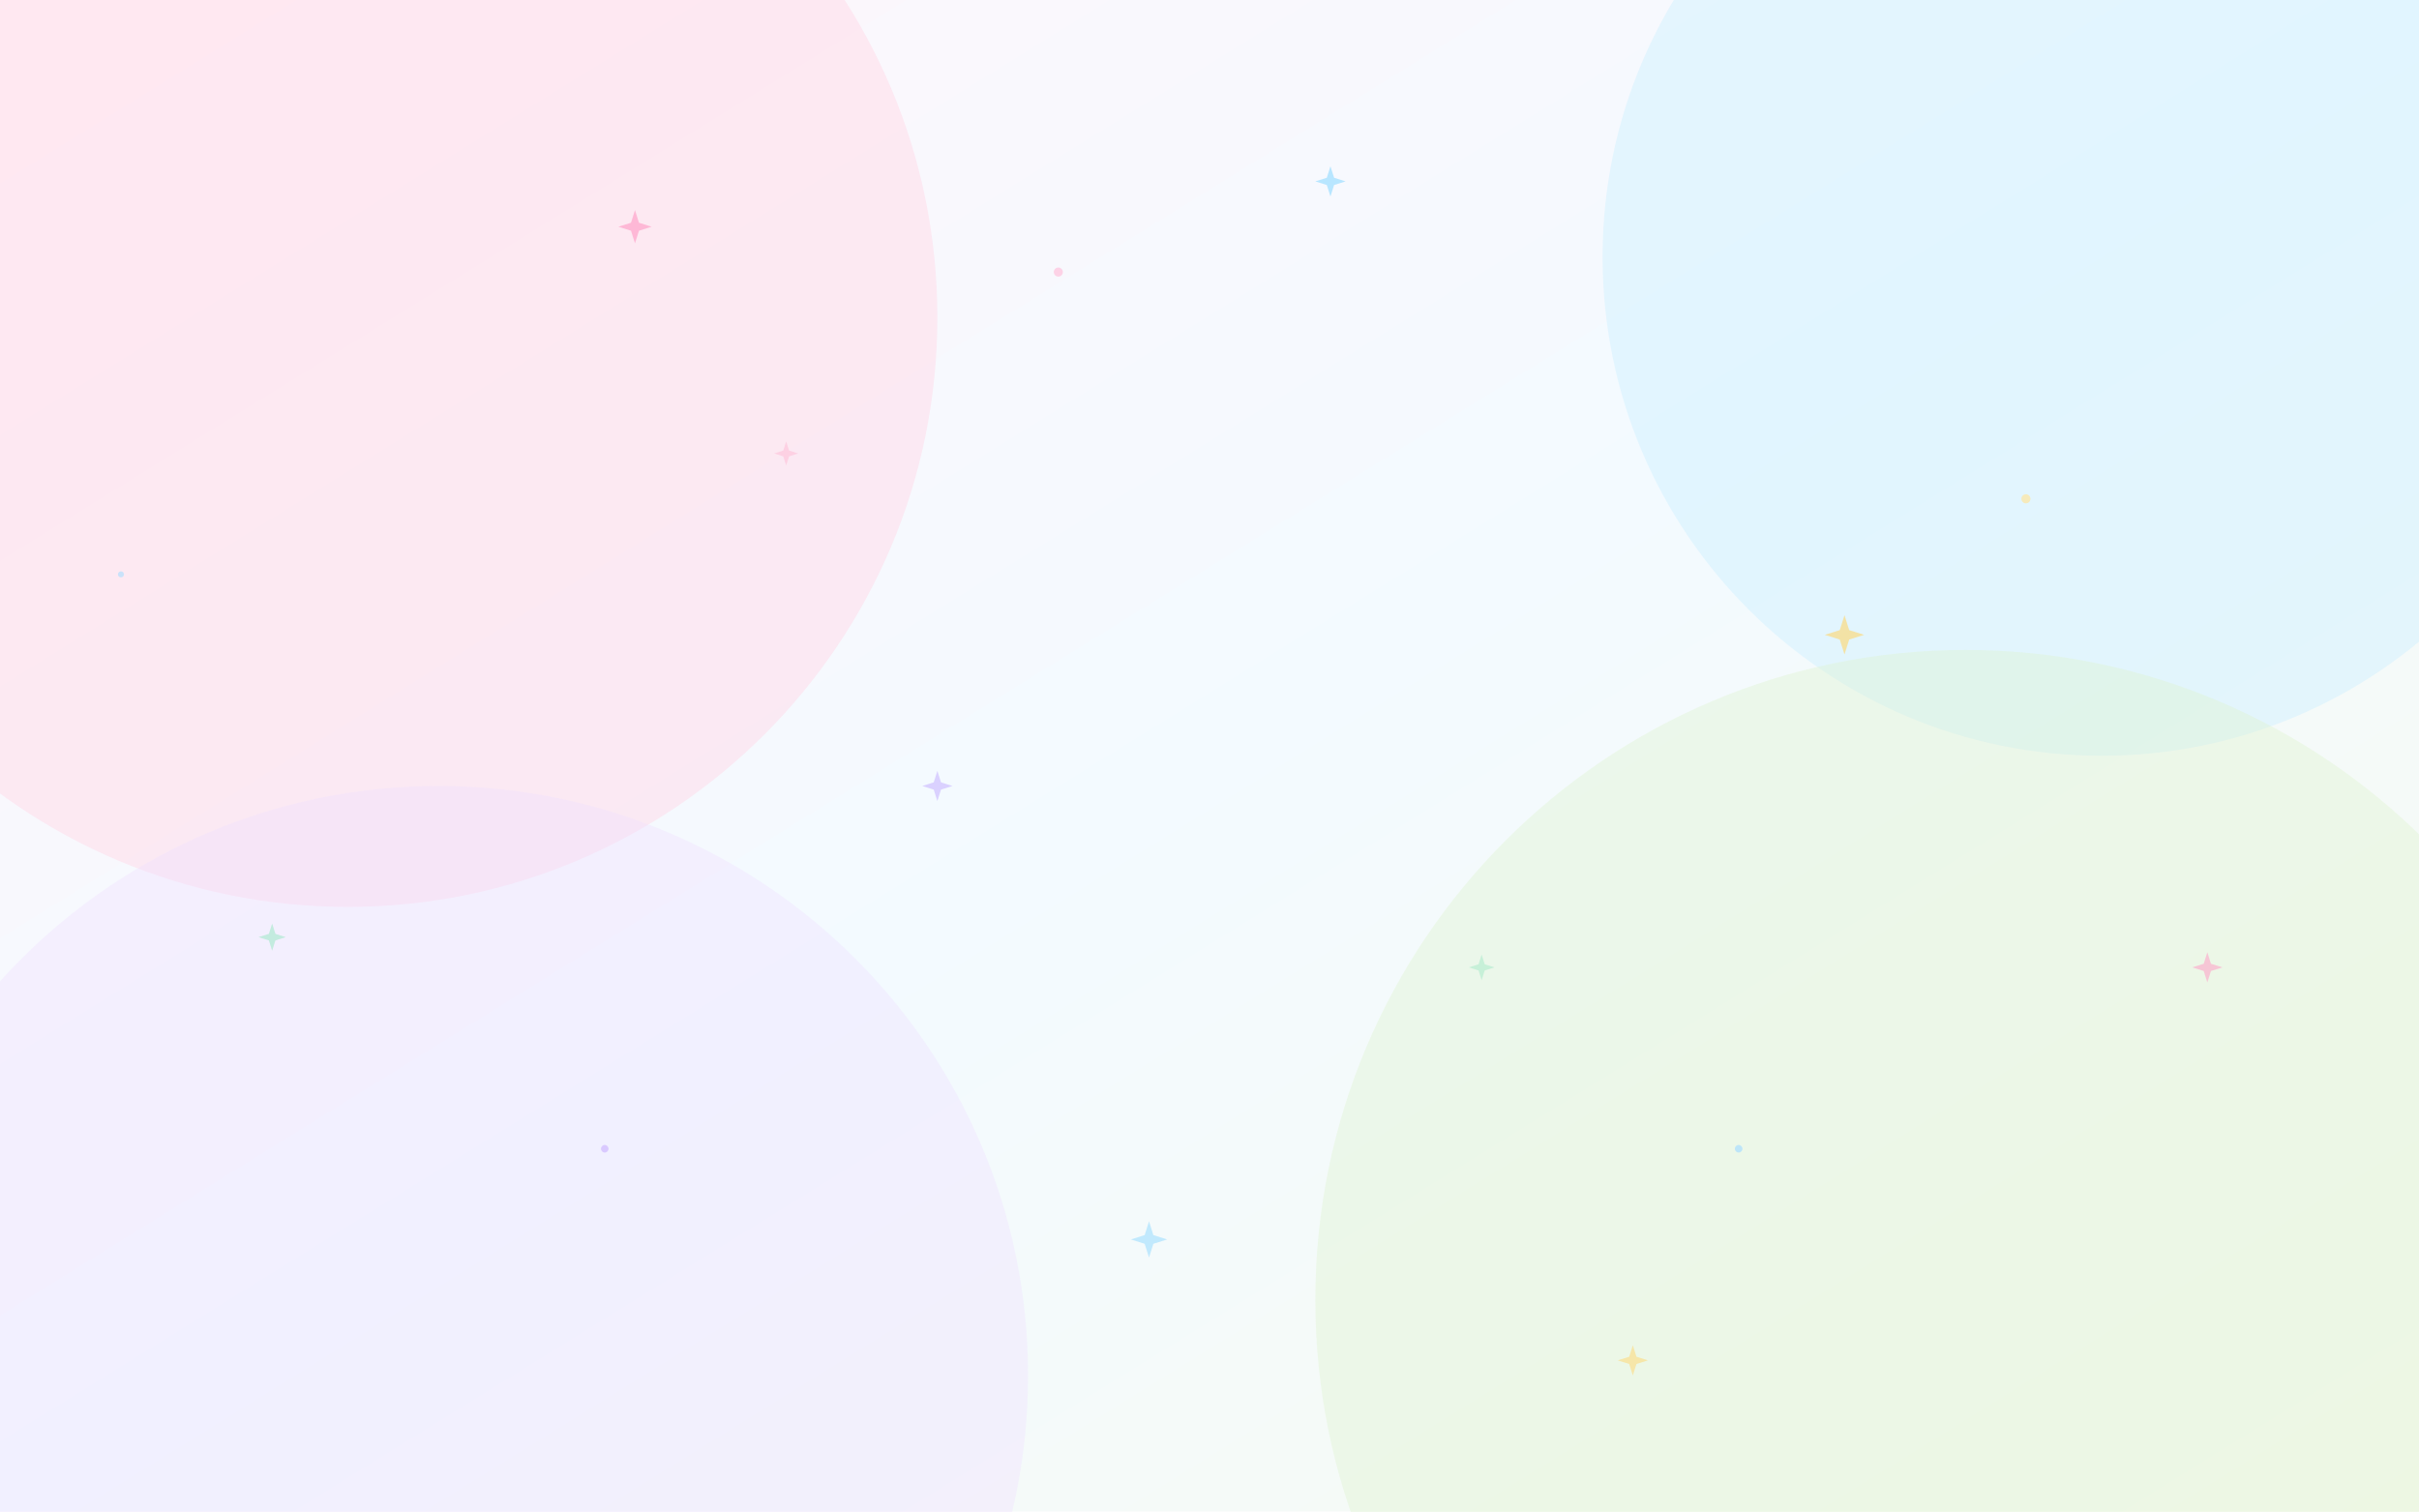
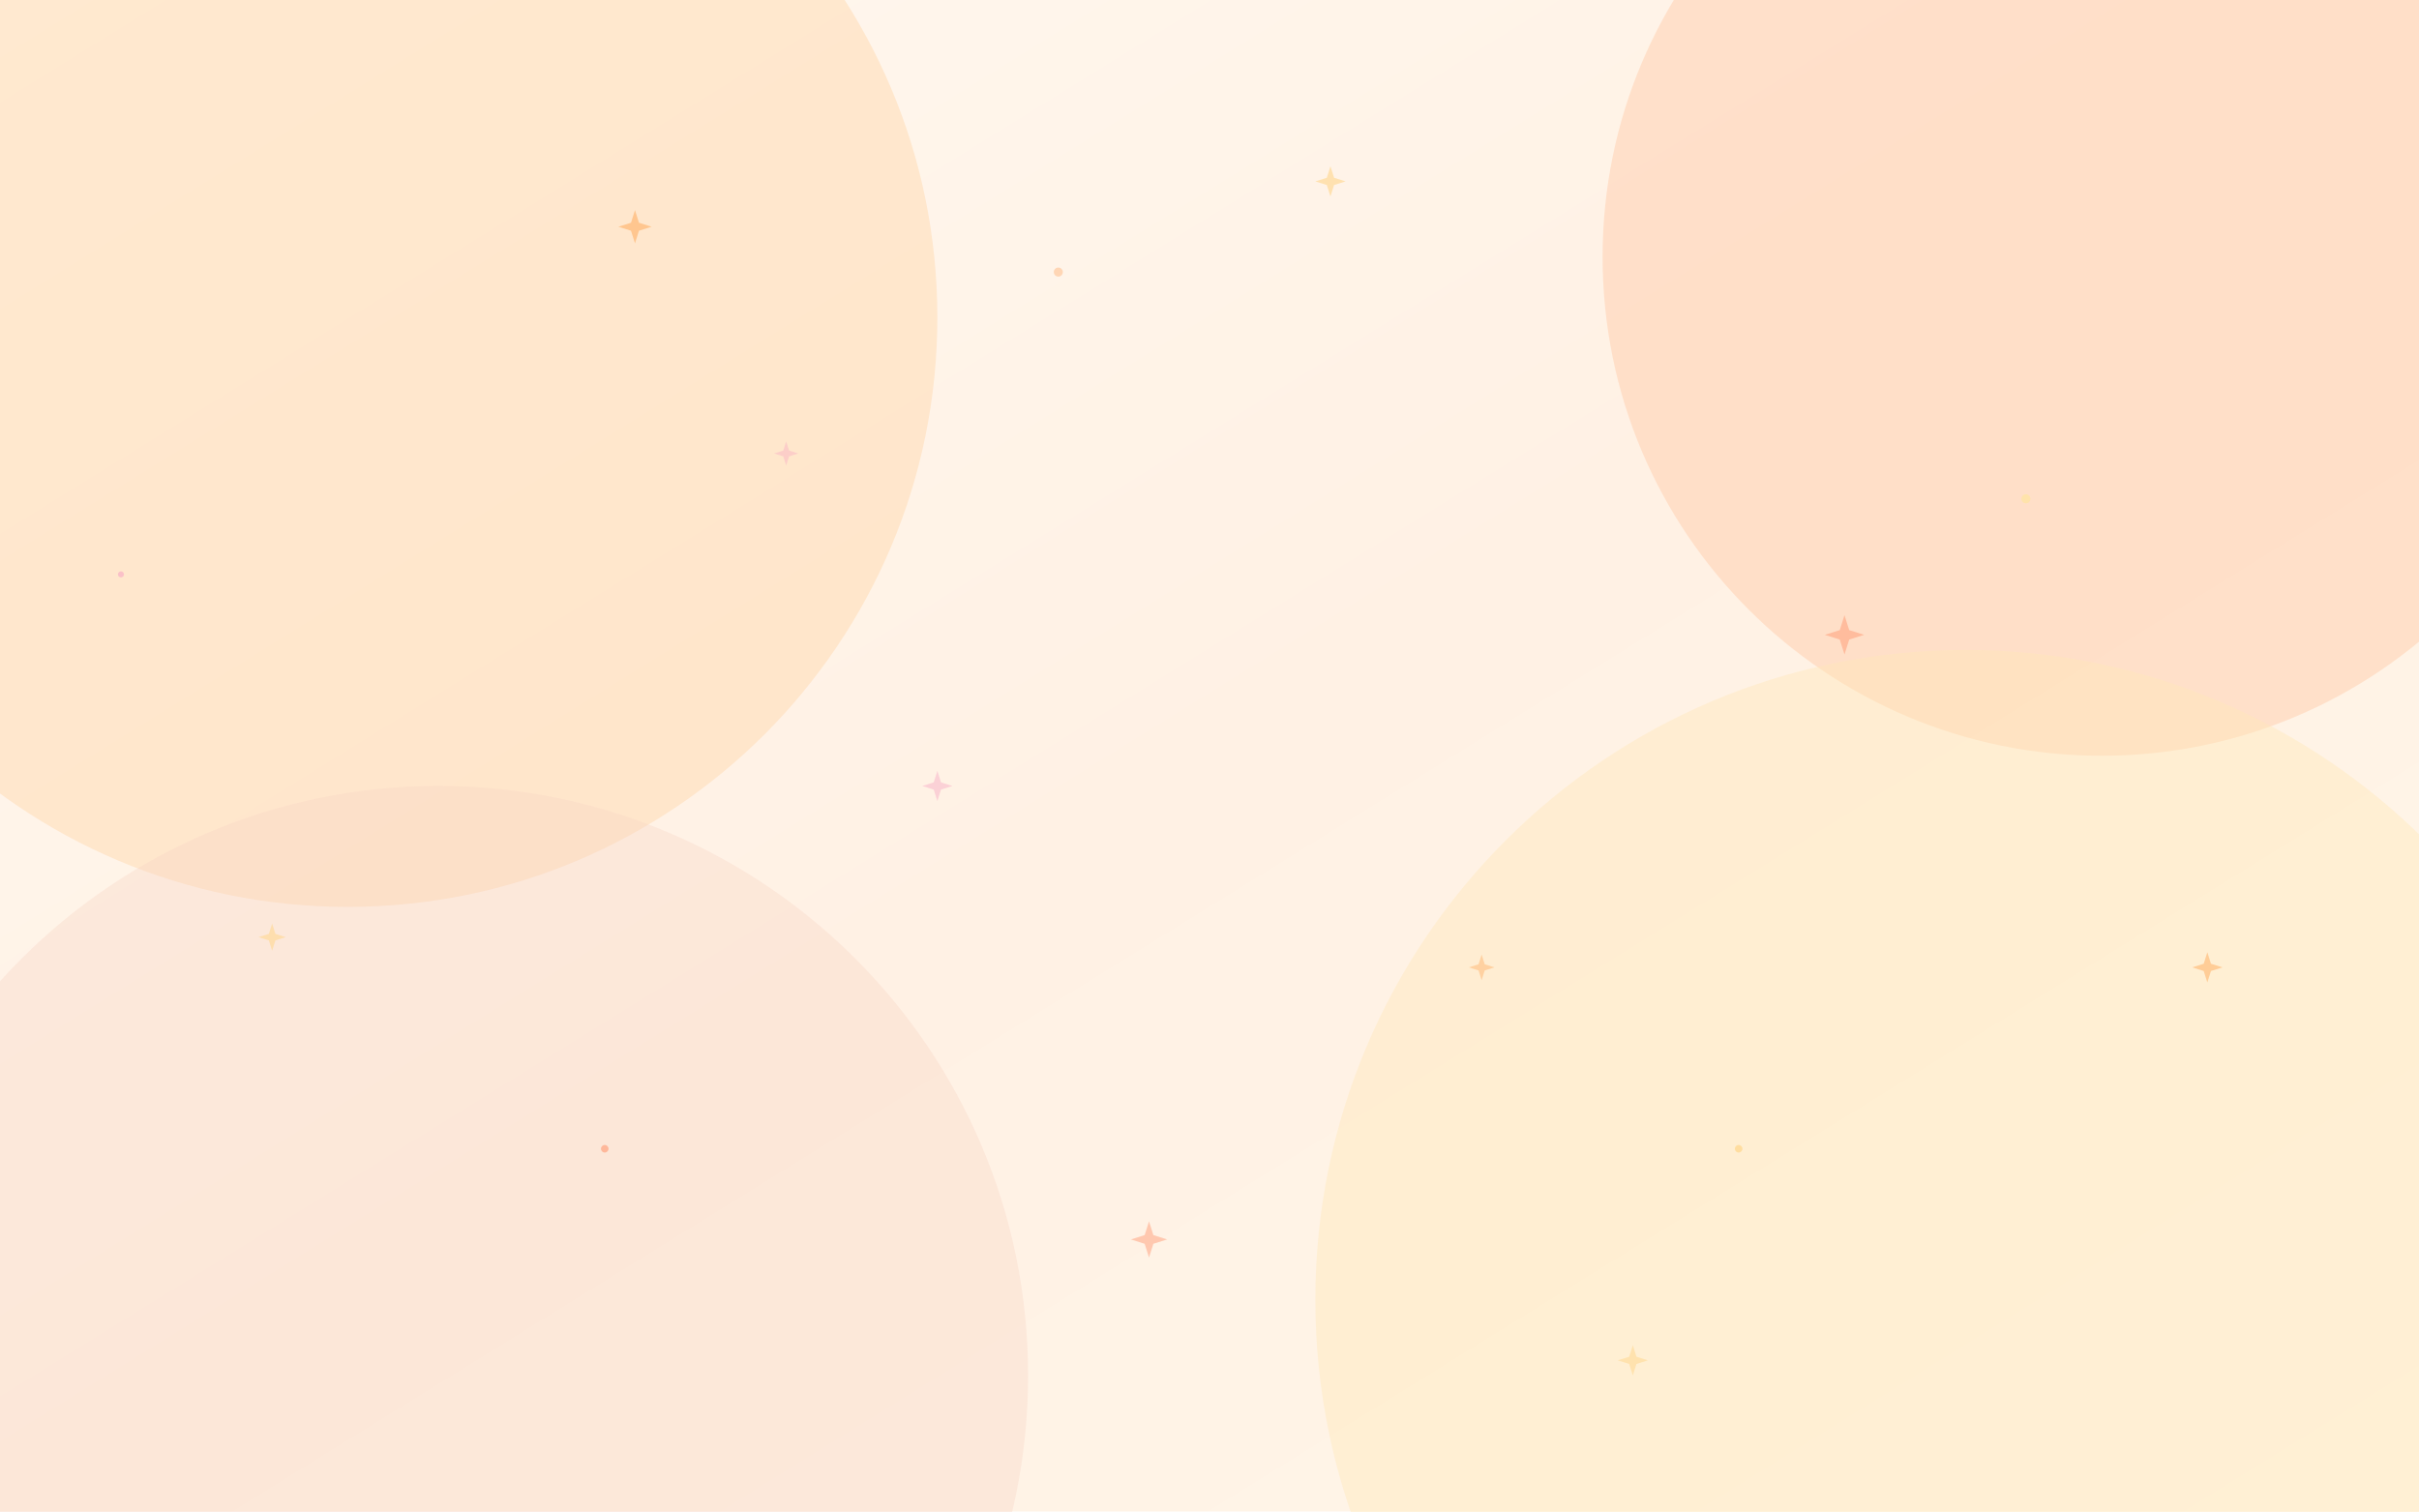
<svg xmlns="http://www.w3.org/2000/svg" width="1600" height="1000" viewBox="0 0 1600 1000">
  <defs>
    <linearGradient id="bg" x1="0" y1="0" x2="1" y2="1">
-       <stop offset="0" stop-color="#FFF6FB" />
-       <stop offset="0.5" stop-color="#F3FAFF" />
-       <stop offset="1" stop-color="#F7FAF1" />
+       <stop offset="0" stop-color="#FFF8F0" />
+       <stop offset="0.5" stop-color="#FFF1E4" />
+       <stop offset="1" stop-color="#FFF6E9" />
    </linearGradient>
    <g id="star">
      <path d="M0,-10 L2.4,-2.4 L10,0 L2.4,2.4 L0,10 L-2.4,2.4 L-10,0 L-2.4,-2.4 Z" />
    </g>
  </defs>
  <rect width="1600" height="1000" fill="url(#bg)" />
-   <circle cx="230" cy="210" r="390" fill="#FFD9E8" opacity="0.5" />
-   <circle cx="1390" cy="170" r="330" fill="#CDEFFF" opacity="0.45" />
-   <circle cx="1300" cy="860" r="430" fill="#DDF3CD" opacity="0.38" />
-   <circle cx="290" cy="910" r="390" fill="#EEDFFF" opacity="0.36" />
-   <use href="#star" x="420" y="150" fill="#FF9EC7" opacity="0.65" transform="translate(420,150) scale(1.1) translate(-420,-150)" />
-   <use href="#star" x="880" y="120" fill="#8ED8FF" opacity="0.6" />
-   <use href="#star" x="1220" y="420" fill="#FFD66B" opacity="0.6" transform="translate(1220,420) scale(1.3) translate(-1220,-420)" />
-   <use href="#star" x="620" y="520" fill="#BFA8FF" opacity="0.5" />
-   <use href="#star" x="180" y="620" fill="#9BE7C4" opacity="0.55" transform="translate(180,620) scale(0.9) translate(-180,-620)" />
-   <use href="#star" x="1460" y="640" fill="#FF9EC7" opacity="0.55" />
-   <use href="#star" x="760" y="820" fill="#8ED8FF" opacity="0.5" transform="translate(760,820) scale(1.2) translate(-760,-820)" />
-   <use href="#star" x="1080" y="900" fill="#FFD66B" opacity="0.5" />
-   <use href="#star" x="520" y="300" fill="#FFB3D1" opacity="0.45" transform="translate(520,300) scale(0.8) translate(-520,-300)" />
-   <use href="#star" x="980" y="640" fill="#9BE7C4" opacity="0.45" transform="translate(980,640) scale(0.85) translate(-980,-640)" />
-   <circle cx="700" cy="180" r="3" fill="#FFC2DD" opacity="0.7" />
-   <circle cx="1150" cy="760" r="2.5" fill="#A9DDFF" opacity="0.7" />
-   <circle cx="400" cy="760" r="2.5" fill="#CDB4FF" opacity="0.65" />
+   <circle cx="230" cy="210" r="390" fill="#FFD9B0" opacity="0.5" />
+   <circle cx="1390" cy="170" r="330" fill="#FFC49E" opacity="0.4" />
+   <circle cx="1300" cy="860" r="430" fill="#FFE7B8" opacity="0.42" />
+   <circle cx="290" cy="910" r="390" fill="#F7D3C4" opacity="0.35" />
+   <use href="#star" x="420" y="150" fill="#FFB066" opacity="0.6" transform="translate(420,150) scale(1.1) translate(-420,-150)" />
+   <use href="#star" x="880" y="120" fill="#FFD68A" opacity="0.6" />
+   <use href="#star" x="1220" y="420" fill="#FF9E7A" opacity="0.55" transform="translate(1220,420) scale(1.3) translate(-1220,-420)" />
+   <use href="#star" x="620" y="520" fill="#F7A8C4" opacity="0.45" />
+   <use href="#star" x="180" y="620" fill="#FFD68A" opacity="0.55" transform="translate(180,620) scale(0.9) translate(-180,-620)" />
+   <use href="#star" x="1460" y="640" fill="#FFB066" opacity="0.55" />
+   <use href="#star" x="760" y="820" fill="#FF9E7A" opacity="0.5" transform="translate(760,820) scale(1.2) translate(-760,-820)" />
+   <use href="#star" x="1080" y="900" fill="#FFD68A" opacity="0.5" />
+   <use href="#star" x="520" y="300" fill="#F7A8C4" opacity="0.4" transform="translate(520,300) scale(0.8) translate(-520,-300)" />
+   <use href="#star" x="980" y="640" fill="#FFB066" opacity="0.45" transform="translate(980,640) scale(0.85) translate(-980,-640)" />
+   <circle cx="700" cy="180" r="3" fill="#FFC9A0" opacity="0.7" />
+   <circle cx="1150" cy="760" r="2.5" fill="#FFD68A" opacity="0.7" />
+   <circle cx="400" cy="760" r="2.5" fill="#FF9E7A" opacity="0.65" />
  <circle cx="1340" cy="330" r="3" fill="#FFE59E" opacity="0.7" />
-   <circle cx="80" cy="380" r="2" fill="#A9DDFF" opacity="0.6" />
+   <circle cx="80" cy="380" r="2" fill="#F7A8C4" opacity="0.6" />
</svg>
